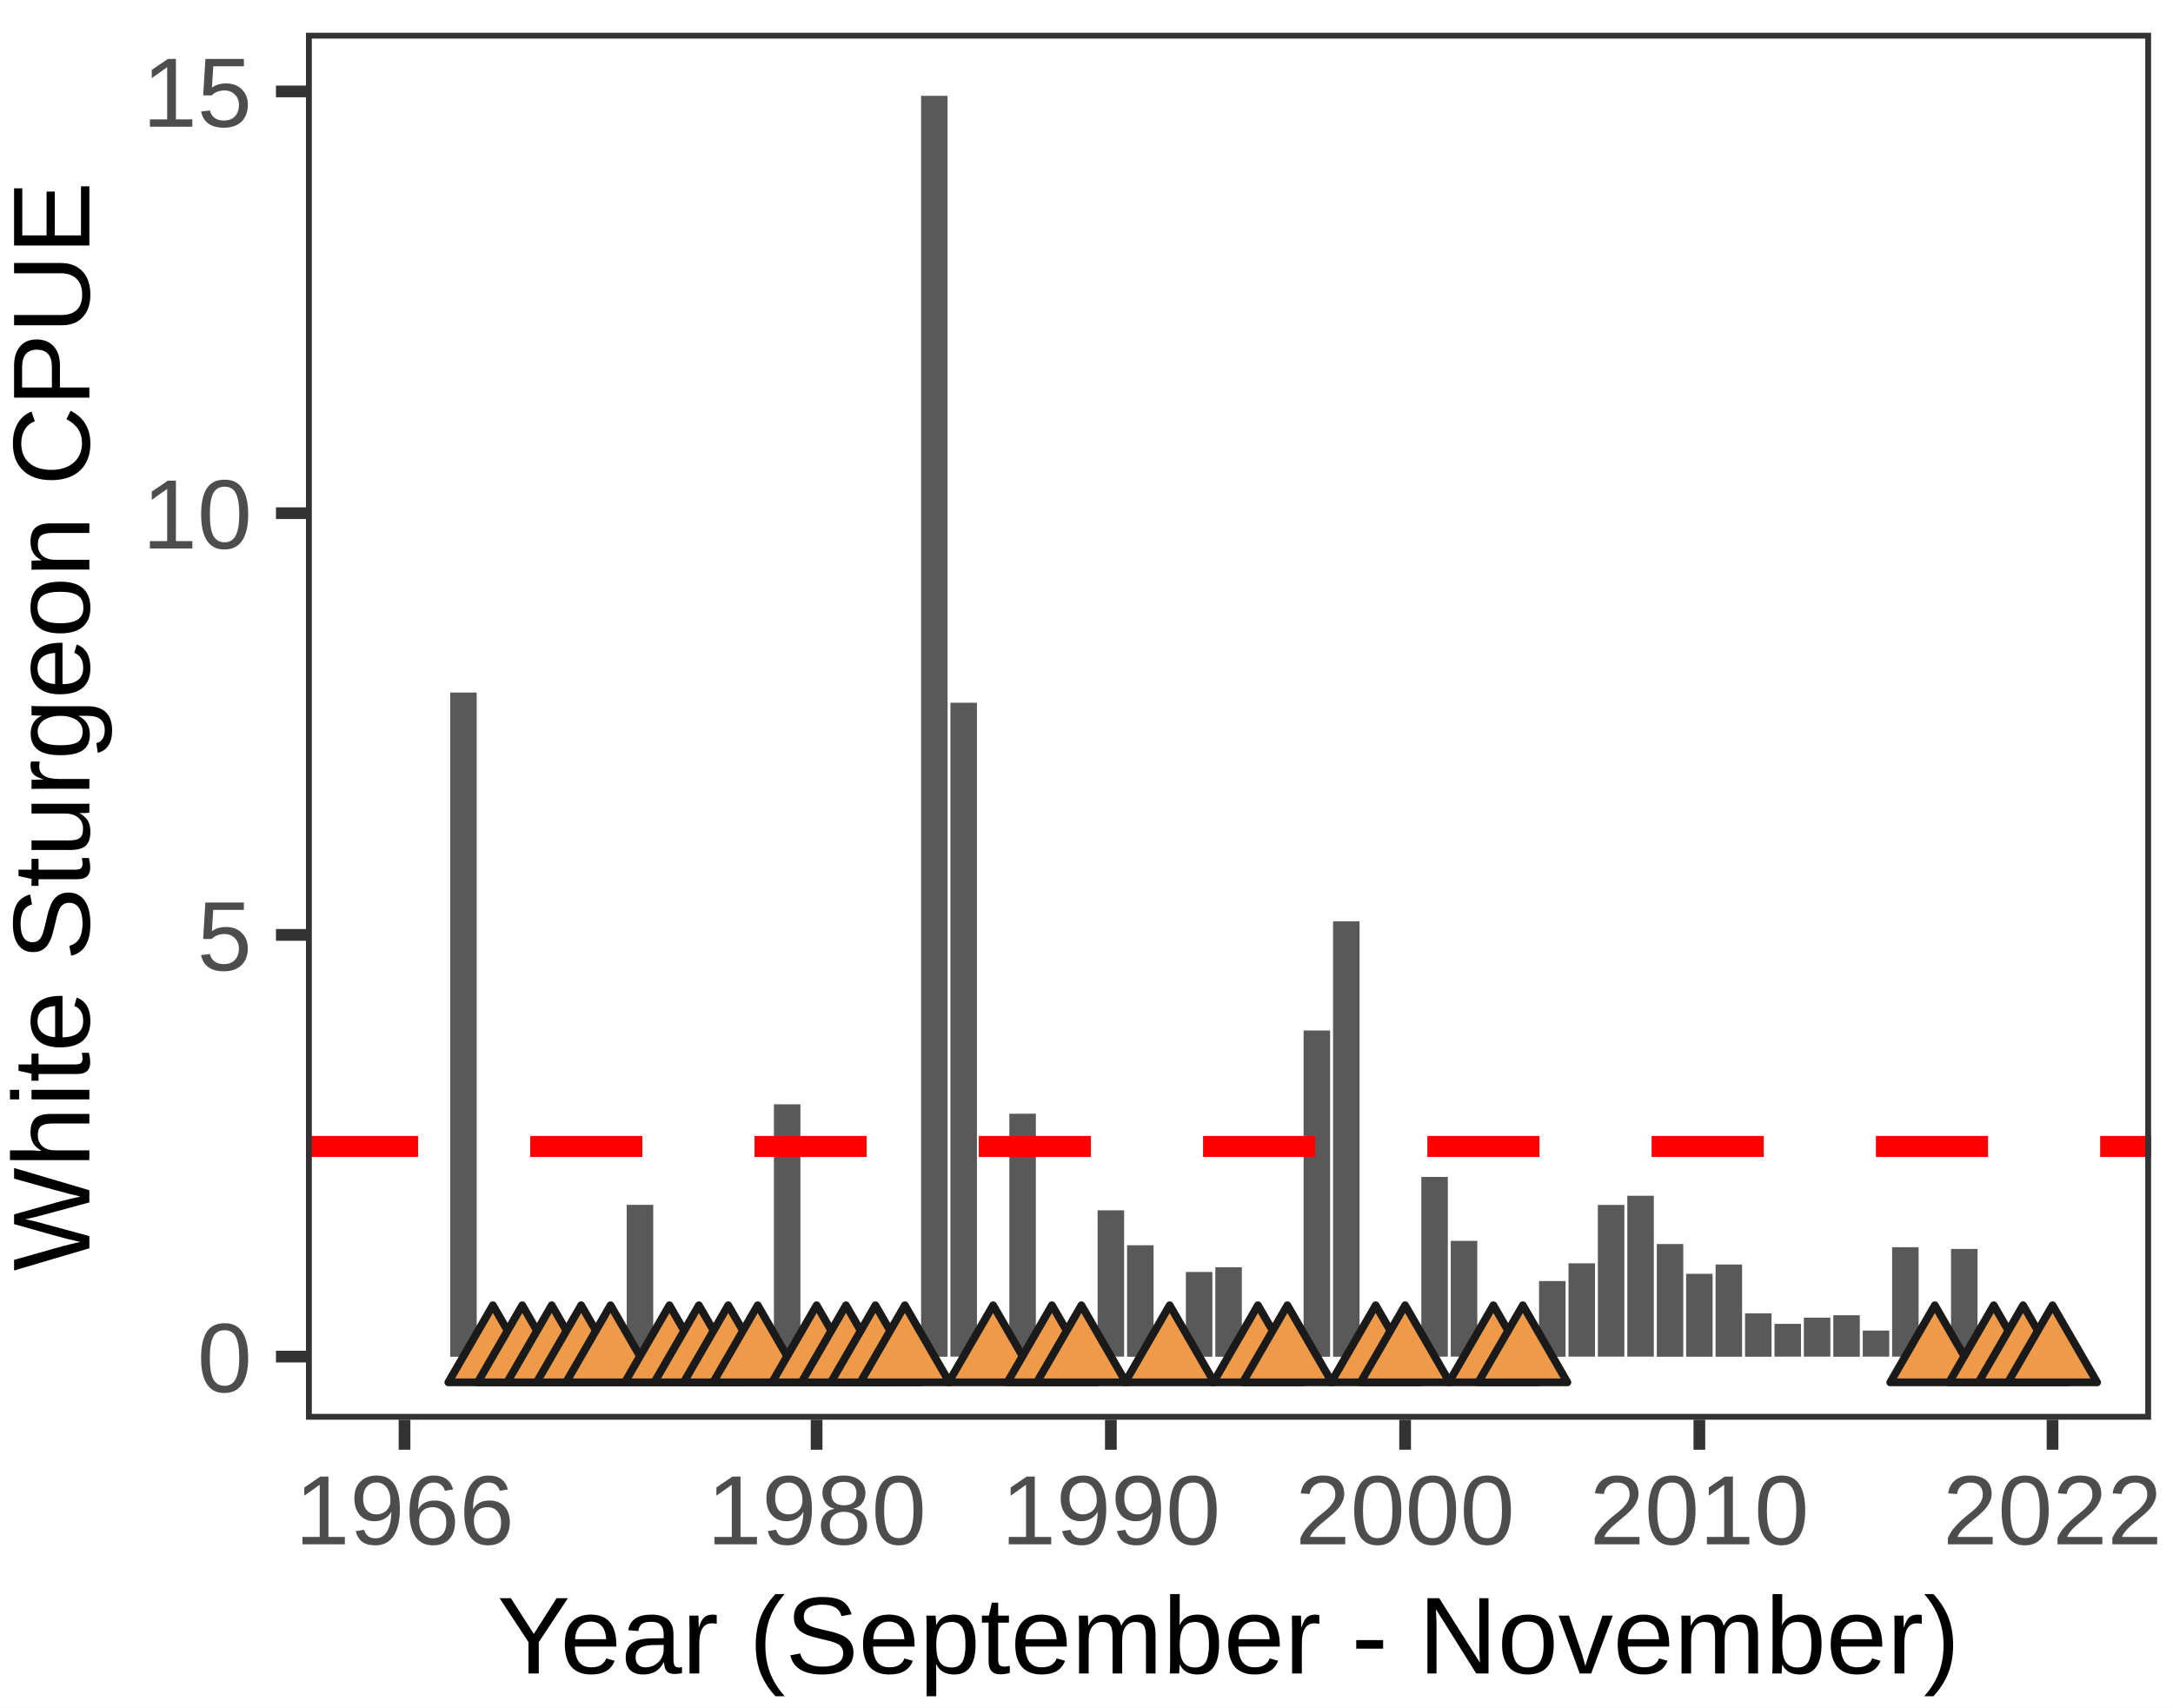
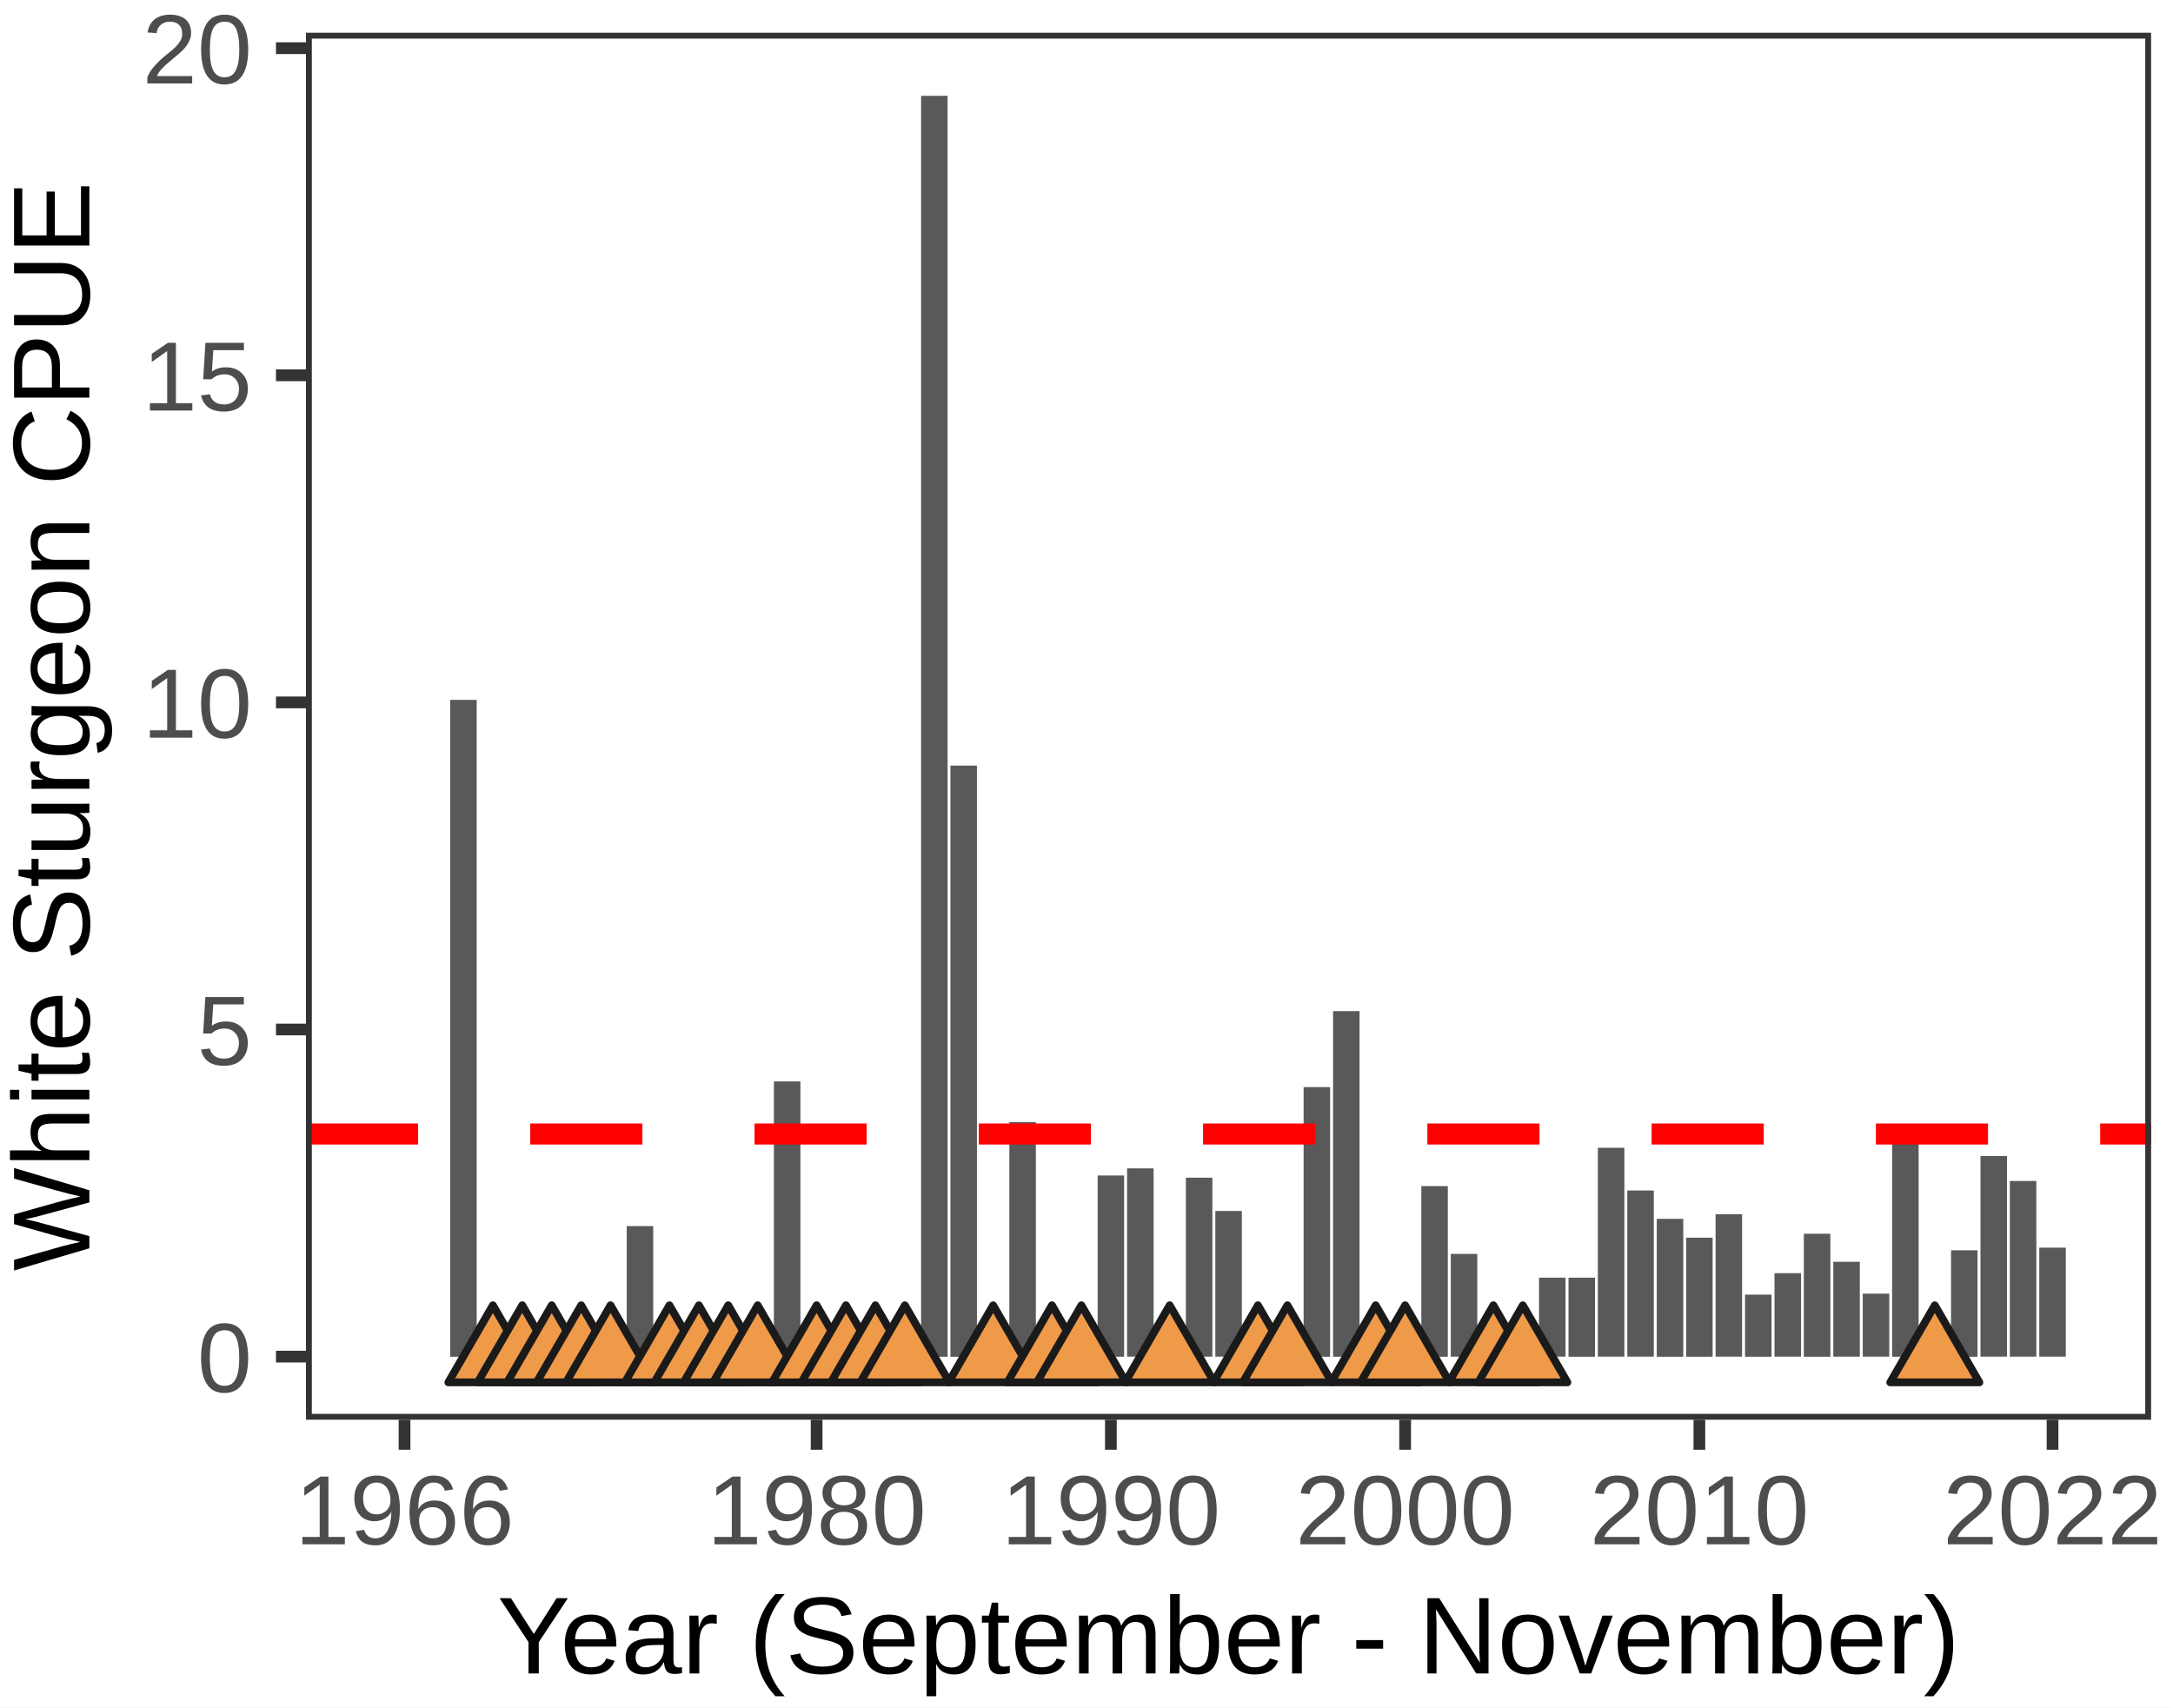
<svg xmlns="http://www.w3.org/2000/svg" class="svglite" width="198.43pt" height="155.91pt" viewBox="0 0 198.43 155.91">
  <defs>
    <style type="text/css">
    .svglite line, .svglite polyline, .svglite polygon, .svglite path, .svglite rect, .svglite circle {
      fill: none;
      stroke: #000000;
      stroke-linecap: round;
      stroke-linejoin: round;
      stroke-miterlimit: 10.00;
    }
    .svglite text {
      white-space: pre;
    }
  </style>
  </defs>
  <rect width="100%" height="100%" style="stroke: none; fill: #FFFFFF;" />
  <defs>
    <clipPath id="cpMC4wMHwxOTguNDN8MC4wMHwxNTUuOTE=">
      <rect x="0.00" y="0.00" width="198.43" height="155.91" />
    </clipPath>
  </defs>
  <g clip-path="url(#cpMC4wMHwxOTguNDN8MC4wMHwxNTUuOTE=)">
    <rect x="0.00" y="0.00" width="198.43" height="155.91" style="stroke-width: 1.07; stroke: #FFFFFF; fill: #FFFFFF;" />
  </g>
  <defs>
    <clipPath id="cpMjcuOTR8MTk2LjQzfDIuOTl8MTI5LjY0">
      <rect x="27.94" y="2.99" width="168.49" height="126.65" />
    </clipPath>
  </defs>
  <g clip-path="url(#cpMjcuOTR8MTk2LjQzfDIuOTl8MTI5LjY0)">
    <rect x="27.94" y="2.99" width="168.49" height="126.65" style="stroke-width: 1.07; stroke: none; fill: #FFFFFF;" />
-     <rect x="41.11" y="63.24" width="2.42" height="60.65" style="stroke-width: 1.07; stroke: none; stroke-linecap: butt; stroke-linejoin: miter; fill: #595959;" />
-     <rect x="57.23" y="110.02" width="2.42" height="13.86" style="stroke-width: 1.07; stroke: none; stroke-linecap: butt; stroke-linejoin: miter; fill: #595959;" />
-     <rect x="70.67" y="100.84" width="2.42" height="23.05" style="stroke-width: 1.07; stroke: none; stroke-linecap: butt; stroke-linejoin: miter; fill: #595959;" />
+     <rect x="41.11" y="63.91" width="2.42" height="59.98" style="stroke-width: 1.07; stroke: none; stroke-linecap: butt; stroke-linejoin: miter; fill: #595959;" />
+     <rect x="57.23" y="111.96" width="2.42" height="11.92" style="stroke-width: 1.07; stroke: none; stroke-linecap: butt; stroke-linejoin: miter; fill: #595959;" />
+     <rect x="70.67" y="98.75" width="2.42" height="25.13" style="stroke-width: 1.07; stroke: none; stroke-linecap: butt; stroke-linejoin: miter; fill: #595959;" />
    <rect x="84.11" y="8.75" width="2.42" height="115.14" style="stroke-width: 1.07; stroke: none; stroke-linecap: butt; stroke-linejoin: miter; fill: #595959;" />
-     <rect x="86.79" y="64.17" width="2.42" height="59.71" style="stroke-width: 1.07; stroke: none; stroke-linecap: butt; stroke-linejoin: miter; fill: #595959;" />
-     <rect x="92.17" y="101.70" width="2.42" height="22.19" style="stroke-width: 1.07; stroke: none; stroke-linecap: butt; stroke-linejoin: miter; fill: #595959;" />
-     <rect x="100.23" y="110.52" width="2.42" height="13.36" style="stroke-width: 1.07; stroke: none; stroke-linecap: butt; stroke-linejoin: miter; fill: #595959;" />
-     <rect x="102.92" y="113.71" width="2.42" height="10.18" style="stroke-width: 1.07; stroke: none; stroke-linecap: butt; stroke-linejoin: miter; fill: #595959;" />
-     <rect x="108.29" y="116.15" width="2.42" height="7.74" style="stroke-width: 1.07; stroke: none; stroke-linecap: butt; stroke-linejoin: miter; fill: #595959;" />
-     <rect x="110.98" y="115.72" width="2.42" height="8.17" style="stroke-width: 1.07; stroke: none; stroke-linecap: butt; stroke-linejoin: miter; fill: #595959;" />
-     <rect x="119.04" y="94.10" width="2.42" height="29.79" style="stroke-width: 1.07; stroke: none; stroke-linecap: butt; stroke-linejoin: miter; fill: #595959;" />
-     <rect x="121.73" y="84.13" width="2.42" height="39.76" style="stroke-width: 1.07; stroke: none; stroke-linecap: butt; stroke-linejoin: miter; fill: #595959;" />
-     <rect x="129.79" y="107.47" width="2.42" height="16.41" style="stroke-width: 1.07; stroke: none; stroke-linecap: butt; stroke-linejoin: miter; fill: #595959;" />
-     <rect x="132.48" y="113.31" width="2.42" height="10.57" style="stroke-width: 1.07; stroke: none; stroke-linecap: butt; stroke-linejoin: miter; fill: #595959;" />
-     <rect x="140.54" y="116.98" width="2.42" height="6.91" style="stroke-width: 1.07; stroke: none; stroke-linecap: butt; stroke-linejoin: miter; fill: #595959;" />
-     <rect x="143.23" y="115.36" width="2.42" height="8.52" style="stroke-width: 1.07; stroke: none; stroke-linecap: butt; stroke-linejoin: miter; fill: #595959;" />
-     <rect x="145.91" y="110.03" width="2.42" height="13.85" style="stroke-width: 1.07; stroke: none; stroke-linecap: butt; stroke-linejoin: miter; fill: #595959;" />
-     <rect x="148.60" y="109.19" width="2.42" height="14.69" style="stroke-width: 1.07; stroke: none; stroke-linecap: butt; stroke-linejoin: miter; fill: #595959;" />
-     <rect x="151.29" y="113.60" width="2.42" height="10.29" style="stroke-width: 1.07; stroke: none; stroke-linecap: butt; stroke-linejoin: miter; fill: #595959;" />
-     <rect x="153.97" y="116.32" width="2.42" height="7.57" style="stroke-width: 1.07; stroke: none; stroke-linecap: butt; stroke-linejoin: miter; fill: #595959;" />
-     <rect x="156.66" y="115.47" width="2.42" height="8.42" style="stroke-width: 1.07; stroke: none; stroke-linecap: butt; stroke-linejoin: miter; fill: #595959;" />
-     <rect x="159.35" y="119.93" width="2.42" height="3.96" style="stroke-width: 1.07; stroke: none; stroke-linecap: butt; stroke-linejoin: miter; fill: #595959;" />
-     <rect x="162.04" y="120.89" width="2.42" height="2.99" style="stroke-width: 1.07; stroke: none; stroke-linecap: butt; stroke-linejoin: miter; fill: #595959;" />
-     <rect x="164.72" y="120.32" width="2.42" height="3.56" style="stroke-width: 1.07; stroke: none; stroke-linecap: butt; stroke-linejoin: miter; fill: #595959;" />
-     <rect x="167.41" y="120.10" width="2.42" height="3.79" style="stroke-width: 1.07; stroke: none; stroke-linecap: butt; stroke-linejoin: miter; fill: #595959;" />
-     <rect x="170.10" y="121.50" width="2.42" height="2.38" style="stroke-width: 1.07; stroke: none; stroke-linecap: butt; stroke-linejoin: miter; fill: #595959;" />
-     <rect x="172.78" y="113.89" width="2.42" height="9.99" style="stroke-width: 1.07; stroke: none; stroke-linecap: butt; stroke-linejoin: miter; fill: #595959;" />
-     <rect x="178.16" y="114.05" width="2.42" height="9.83" style="stroke-width: 1.07; stroke: none; stroke-linecap: butt; stroke-linejoin: miter; fill: #595959;" />
+     <rect x="86.79" y="69.91" width="2.42" height="53.98" style="stroke-width: 1.07; stroke: none; stroke-linecap: butt; stroke-linejoin: miter; fill: #595959;" />
+     <rect x="92.17" y="102.46" width="2.42" height="21.42" style="stroke-width: 1.07; stroke: none; stroke-linecap: butt; stroke-linejoin: miter; fill: #595959;" />
+     <rect x="100.23" y="107.34" width="2.42" height="16.55" style="stroke-width: 1.07; stroke: none; stroke-linecap: butt; stroke-linejoin: miter; fill: #595959;" />
+     <rect x="102.92" y="106.69" width="2.42" height="17.19" style="stroke-width: 1.07; stroke: none; stroke-linecap: butt; stroke-linejoin: miter; fill: #595959;" />
+     <rect x="108.29" y="107.54" width="2.42" height="16.34" style="stroke-width: 1.07; stroke: none; stroke-linecap: butt; stroke-linejoin: miter; fill: #595959;" />
+     <rect x="110.98" y="110.58" width="2.42" height="13.30" style="stroke-width: 1.07; stroke: none; stroke-linecap: butt; stroke-linejoin: miter; fill: #595959;" />
+     <rect x="119.04" y="99.27" width="2.42" height="24.62" style="stroke-width: 1.07; stroke: none; stroke-linecap: butt; stroke-linejoin: miter; fill: #595959;" />
+     <rect x="121.73" y="92.33" width="2.42" height="31.56" style="stroke-width: 1.07; stroke: none; stroke-linecap: butt; stroke-linejoin: miter; fill: #595959;" />
+     <rect x="129.79" y="108.31" width="2.42" height="15.58" style="stroke-width: 1.07; stroke: none; stroke-linecap: butt; stroke-linejoin: miter; fill: #595959;" />
+     <rect x="132.48" y="114.50" width="2.42" height="9.38" style="stroke-width: 1.07; stroke: none; stroke-linecap: butt; stroke-linejoin: miter; fill: #595959;" />
+     <rect x="140.54" y="116.67" width="2.42" height="7.21" style="stroke-width: 1.07; stroke: none; stroke-linecap: butt; stroke-linejoin: miter; fill: #595959;" />
+     <rect x="143.23" y="116.67" width="2.42" height="7.22" style="stroke-width: 1.07; stroke: none; stroke-linecap: butt; stroke-linejoin: miter; fill: #595959;" />
+     <rect x="145.91" y="104.81" width="2.42" height="19.07" style="stroke-width: 1.07; stroke: none; stroke-linecap: butt; stroke-linejoin: miter; fill: #595959;" />
+     <rect x="148.60" y="108.71" width="2.42" height="15.17" style="stroke-width: 1.07; stroke: none; stroke-linecap: butt; stroke-linejoin: miter; fill: #595959;" />
+     <rect x="151.29" y="111.30" width="2.42" height="12.59" style="stroke-width: 1.07; stroke: none; stroke-linecap: butt; stroke-linejoin: miter; fill: #595959;" />
+     <rect x="153.97" y="113.02" width="2.42" height="10.87" style="stroke-width: 1.07; stroke: none; stroke-linecap: butt; stroke-linejoin: miter; fill: #595959;" />
+     <rect x="156.66" y="110.88" width="2.42" height="13.00" style="stroke-width: 1.07; stroke: none; stroke-linecap: butt; stroke-linejoin: miter; fill: #595959;" />
+     <rect x="159.35" y="118.22" width="2.42" height="5.67" style="stroke-width: 1.07; stroke: none; stroke-linecap: butt; stroke-linejoin: miter; fill: #595959;" />
+     <rect x="162.04" y="116.26" width="2.42" height="7.62" style="stroke-width: 1.07; stroke: none; stroke-linecap: butt; stroke-linejoin: miter; fill: #595959;" />
+     <rect x="164.72" y="112.66" width="2.42" height="11.23" style="stroke-width: 1.07; stroke: none; stroke-linecap: butt; stroke-linejoin: miter; fill: #595959;" />
+     <rect x="167.41" y="115.22" width="2.42" height="8.66" style="stroke-width: 1.07; stroke: none; stroke-linecap: butt; stroke-linejoin: miter; fill: #595959;" />
+     <rect x="170.10" y="118.13" width="2.42" height="5.75" style="stroke-width: 1.07; stroke: none; stroke-linecap: butt; stroke-linejoin: miter; fill: #595959;" />
+     <rect x="172.78" y="103.85" width="2.42" height="20.04" style="stroke-width: 1.07; stroke: none; stroke-linecap: butt; stroke-linejoin: miter; fill: #595959;" />
+     <rect x="178.16" y="114.17" width="2.42" height="9.72" style="stroke-width: 1.07; stroke: none; stroke-linecap: butt; stroke-linejoin: miter; fill: #595959;" />
+     <rect x="180.85" y="105.56" width="2.42" height="18.32" style="stroke-width: 1.07; stroke: none; stroke-linecap: butt; stroke-linejoin: miter; fill: #595959;" />
+     <rect x="183.53" y="107.84" width="2.42" height="16.04" style="stroke-width: 1.07; stroke: none; stroke-linecap: butt; stroke-linejoin: miter; fill: #595959;" />
+     <rect x="186.22" y="113.93" width="2.42" height="9.95" style="stroke-width: 1.07; stroke: none; stroke-linecap: butt; stroke-linejoin: miter; fill: #595959;" />
    <polygon points="45.01,119.19 49.08,126.23 40.94,126.23 " style="stroke-width: 0.71; stroke: #1A1A1A; fill: #EE9A49;" />
    <polygon points="47.69,119.19 51.76,126.23 43.62,126.23 " style="stroke-width: 0.71; stroke: #1A1A1A; fill: #EE9A49;" />
    <polygon points="50.38,119.19 54.45,126.23 46.31,126.23 " style="stroke-width: 0.71; stroke: #1A1A1A; fill: #EE9A49;" />
    <polygon points="53.07,119.19 57.14,126.23 49.00,126.23 " style="stroke-width: 0.71; stroke: #1A1A1A; fill: #EE9A49;" />
    <polygon points="55.75,119.19 59.82,126.23 51.69,126.23 " style="stroke-width: 0.71; stroke: #1A1A1A; fill: #EE9A49;" />
    <polygon points="61.13,119.19 65.20,126.23 57.06,126.23 " style="stroke-width: 0.71; stroke: #1A1A1A; fill: #EE9A49;" />
    <polygon points="63.82,119.19 67.89,126.23 59.75,126.23 " style="stroke-width: 0.71; stroke: #1A1A1A; fill: #EE9A49;" />
    <polygon points="66.50,119.19 70.57,126.23 62.43,126.23 " style="stroke-width: 0.71; stroke: #1A1A1A; fill: #EE9A49;" />
    <polygon points="69.19,119.19 73.26,126.23 65.12,126.23 " style="stroke-width: 0.71; stroke: #1A1A1A; fill: #EE9A49;" />
    <polygon points="74.57,119.19 78.64,126.23 70.50,126.23 " style="stroke-width: 0.71; stroke: #1A1A1A; fill: #EE9A49;" />
    <polygon points="77.25,119.19 81.32,126.23 73.18,126.23 " style="stroke-width: 0.71; stroke: #1A1A1A; fill: #EE9A49;" />
    <polygon points="79.94,119.19 84.01,126.23 75.87,126.23 " style="stroke-width: 0.71; stroke: #1A1A1A; fill: #EE9A49;" />
    <polygon points="82.63,119.19 86.70,126.23 78.56,126.23 " style="stroke-width: 0.71; stroke: #1A1A1A; fill: #EE9A49;" />
    <polygon points="90.69,119.19 94.76,126.23 86.62,126.23 " style="stroke-width: 0.71; stroke: #1A1A1A; fill: #EE9A49;" />
    <polygon points="96.06,119.19 100.13,126.23 91.99,126.23 " style="stroke-width: 0.71; stroke: #1A1A1A; fill: #EE9A49;" />
    <polygon points="98.75,119.19 102.82,126.23 94.68,126.23 " style="stroke-width: 0.71; stroke: #1A1A1A; fill: #EE9A49;" />
    <polygon points="106.81,119.19 110.88,126.23 102.74,126.23 " style="stroke-width: 0.71; stroke: #1A1A1A; fill: #EE9A49;" />
    <polygon points="114.87,119.19 118.94,126.23 110.80,126.23 " style="stroke-width: 0.71; stroke: #1A1A1A; fill: #EE9A49;" />
    <polygon points="117.56,119.19 121.63,126.23 113.49,126.23 " style="stroke-width: 0.71; stroke: #1A1A1A; fill: #EE9A49;" />
    <polygon points="125.62,119.19 129.69,126.23 121.55,126.23 " style="stroke-width: 0.71; stroke: #1A1A1A; fill: #EE9A49;" />
    <polygon points="128.31,119.19 132.38,126.23 124.24,126.23 " style="stroke-width: 0.71; stroke: #1A1A1A; fill: #EE9A49;" />
    <polygon points="136.37,119.19 140.44,126.23 132.30,126.23 " style="stroke-width: 0.71; stroke: #1A1A1A; fill: #EE9A49;" />
    <polygon points="139.06,119.19 143.13,126.23 134.99,126.23 " style="stroke-width: 0.71; stroke: #1A1A1A; fill: #EE9A49;" />
    <polygon points="176.68,119.19 180.75,126.23 172.61,126.23 " style="stroke-width: 0.71; stroke: #1A1A1A; fill: #EE9A49;" />
-     <polygon points="182.06,119.19 186.13,126.23 177.99,126.23 " style="stroke-width: 0.71; stroke: #1A1A1A; fill: #EE9A49;" />
-     <polygon points="184.74,119.19 188.81,126.23 180.67,126.23 " style="stroke-width: 0.71; stroke: #1A1A1A; fill: #EE9A49;" />
-     <polygon points="187.43,119.19 191.50,126.23 183.36,126.23 " style="stroke-width: 0.71; stroke: #1A1A1A; fill: #EE9A49;" />
-     <line x1="27.94" y1="104.69" x2="196.43" y2="104.69" style="stroke-width: 1.92; stroke: #FF0000; stroke-dasharray: 10.24,10.24; stroke-linecap: butt;" />
+     <line x1="27.94" y1="103.55" x2="196.43" y2="103.55" style="stroke-width: 1.92; stroke: #FF0000; stroke-dasharray: 10.24,10.24; stroke-linecap: butt;" />
    <rect x="27.94" y="2.99" width="168.49" height="126.65" style="stroke-width: 1.07; stroke: #333333;" />
  </g>
  <g clip-path="url(#cpMC4wMHwxOTguNDN8MC4wMHwxNTUuOTE=)">
    <text x="23.01" y="127.11" text-anchor="end" style="font-size: 9.00px;fill: #4D4D4D; font-family: &quot;Arial&quot;;" textLength="5.00px" lengthAdjust="spacingAndGlyphs">0</text>
-     <text x="23.01" y="88.60" text-anchor="end" style="font-size: 9.00px;fill: #4D4D4D; font-family: &quot;Arial&quot;;" textLength="5.00px" lengthAdjust="spacingAndGlyphs">5</text>
-     <text x="23.01" y="50.08" text-anchor="end" style="font-size: 9.00px;fill: #4D4D4D; font-family: &quot;Arial&quot;;" textLength="10.01px" lengthAdjust="spacingAndGlyphs">10</text>
-     <text x="23.01" y="11.57" text-anchor="end" style="font-size: 9.00px;fill: #4D4D4D; font-family: &quot;Arial&quot;;" textLength="10.01px" lengthAdjust="spacingAndGlyphs">15</text>
+     <text x="23.01" y="97.23" text-anchor="end" style="font-size: 9.00px;fill: #4D4D4D; font-family: &quot;Arial&quot;;" textLength="5.00px" lengthAdjust="spacingAndGlyphs">5</text>
+     <text x="23.01" y="67.36" text-anchor="end" style="font-size: 9.00px;fill: #4D4D4D; font-family: &quot;Arial&quot;;" textLength="10.01px" lengthAdjust="spacingAndGlyphs">10</text>
+     <text x="23.01" y="37.49" text-anchor="end" style="font-size: 9.00px;fill: #4D4D4D; font-family: &quot;Arial&quot;;" textLength="10.01px" lengthAdjust="spacingAndGlyphs">15</text>
+     <text x="23.01" y="7.62" text-anchor="end" style="font-size: 9.00px;fill: #4D4D4D; font-family: &quot;Arial&quot;;" textLength="10.01px" lengthAdjust="spacingAndGlyphs">20</text>
    <polyline points="25.20,123.88 27.94,123.88 " style="stroke-width: 1.07; stroke: #333333; stroke-linecap: butt;" />
-     <polyline points="25.20,85.37 27.94,85.37 " style="stroke-width: 1.07; stroke: #333333; stroke-linecap: butt;" />
-     <polyline points="25.20,46.86 27.94,46.86 " style="stroke-width: 1.07; stroke: #333333; stroke-linecap: butt;" />
-     <polyline points="25.20,8.35 27.94,8.35 " style="stroke-width: 1.07; stroke: #333333; stroke-linecap: butt;" />
+     <polyline points="25.20,94.01 27.94,94.01 " style="stroke-width: 1.07; stroke: #333333; stroke-linecap: butt;" />
+     <polyline points="25.20,64.14 27.94,64.14 " style="stroke-width: 1.07; stroke: #333333; stroke-linecap: butt;" />
+     <polyline points="25.20,34.27 27.94,34.27 " style="stroke-width: 1.07; stroke: #333333; stroke-linecap: butt;" />
+     <polyline points="25.20,4.40 27.94,4.40 " style="stroke-width: 1.07; stroke: #333333; stroke-linecap: butt;" />
    <polyline points="36.94,132.38 36.94,129.64 " style="stroke-width: 1.07; stroke: #333333; stroke-linecap: butt;" />
    <polyline points="74.57,132.38 74.57,129.64 " style="stroke-width: 1.07; stroke: #333333; stroke-linecap: butt;" />
    <polyline points="101.44,132.38 101.44,129.64 " style="stroke-width: 1.07; stroke: #333333; stroke-linecap: butt;" />
    <polyline points="128.31,132.38 128.31,129.64 " style="stroke-width: 1.07; stroke: #333333; stroke-linecap: butt;" />
    <polyline points="155.18,132.38 155.18,129.64 " style="stroke-width: 1.07; stroke: #333333; stroke-linecap: butt;" />
    <polyline points="187.43,132.38 187.43,129.64 " style="stroke-width: 1.07; stroke: #333333; stroke-linecap: butt;" />
    <text x="36.94" y="141.02" text-anchor="middle" style="font-size: 9.00px;fill: #4D4D4D; font-family: &quot;Arial&quot;;" textLength="20.02px" lengthAdjust="spacingAndGlyphs">1966</text>
    <text x="74.57" y="141.02" text-anchor="middle" style="font-size: 9.00px;fill: #4D4D4D; font-family: &quot;Arial&quot;;" textLength="20.02px" lengthAdjust="spacingAndGlyphs">1980</text>
    <text x="101.44" y="141.02" text-anchor="middle" style="font-size: 9.00px;fill: #4D4D4D; font-family: &quot;Arial&quot;;" textLength="20.02px" lengthAdjust="spacingAndGlyphs">1990</text>
    <text x="128.31" y="141.02" text-anchor="middle" style="font-size: 9.00px;fill: #4D4D4D; font-family: &quot;Arial&quot;;" textLength="20.02px" lengthAdjust="spacingAndGlyphs">2000</text>
    <text x="155.18" y="141.02" text-anchor="middle" style="font-size: 9.00px;fill: #4D4D4D; font-family: &quot;Arial&quot;;" textLength="20.02px" lengthAdjust="spacingAndGlyphs">2010</text>
    <text x="187.43" y="141.02" text-anchor="middle" style="font-size: 9.00px;fill: #4D4D4D; font-family: &quot;Arial&quot;;" textLength="20.02px" lengthAdjust="spacingAndGlyphs">2022</text>
    <text x="112.19" y="152.81" text-anchor="middle" style="font-size: 10.00px; font-family: &quot;Arial&quot;;" textLength="133.65px" lengthAdjust="spacingAndGlyphs">Year (September - November)</text>
    <text transform="translate(8.16,66.32) rotate(-90)" text-anchor="middle" style="font-size: 10.00px; font-family: &quot;Arial&quot;;" textLength="99.52px" lengthAdjust="spacingAndGlyphs">White Sturgeon CPUE</text>
  </g>
</svg>
